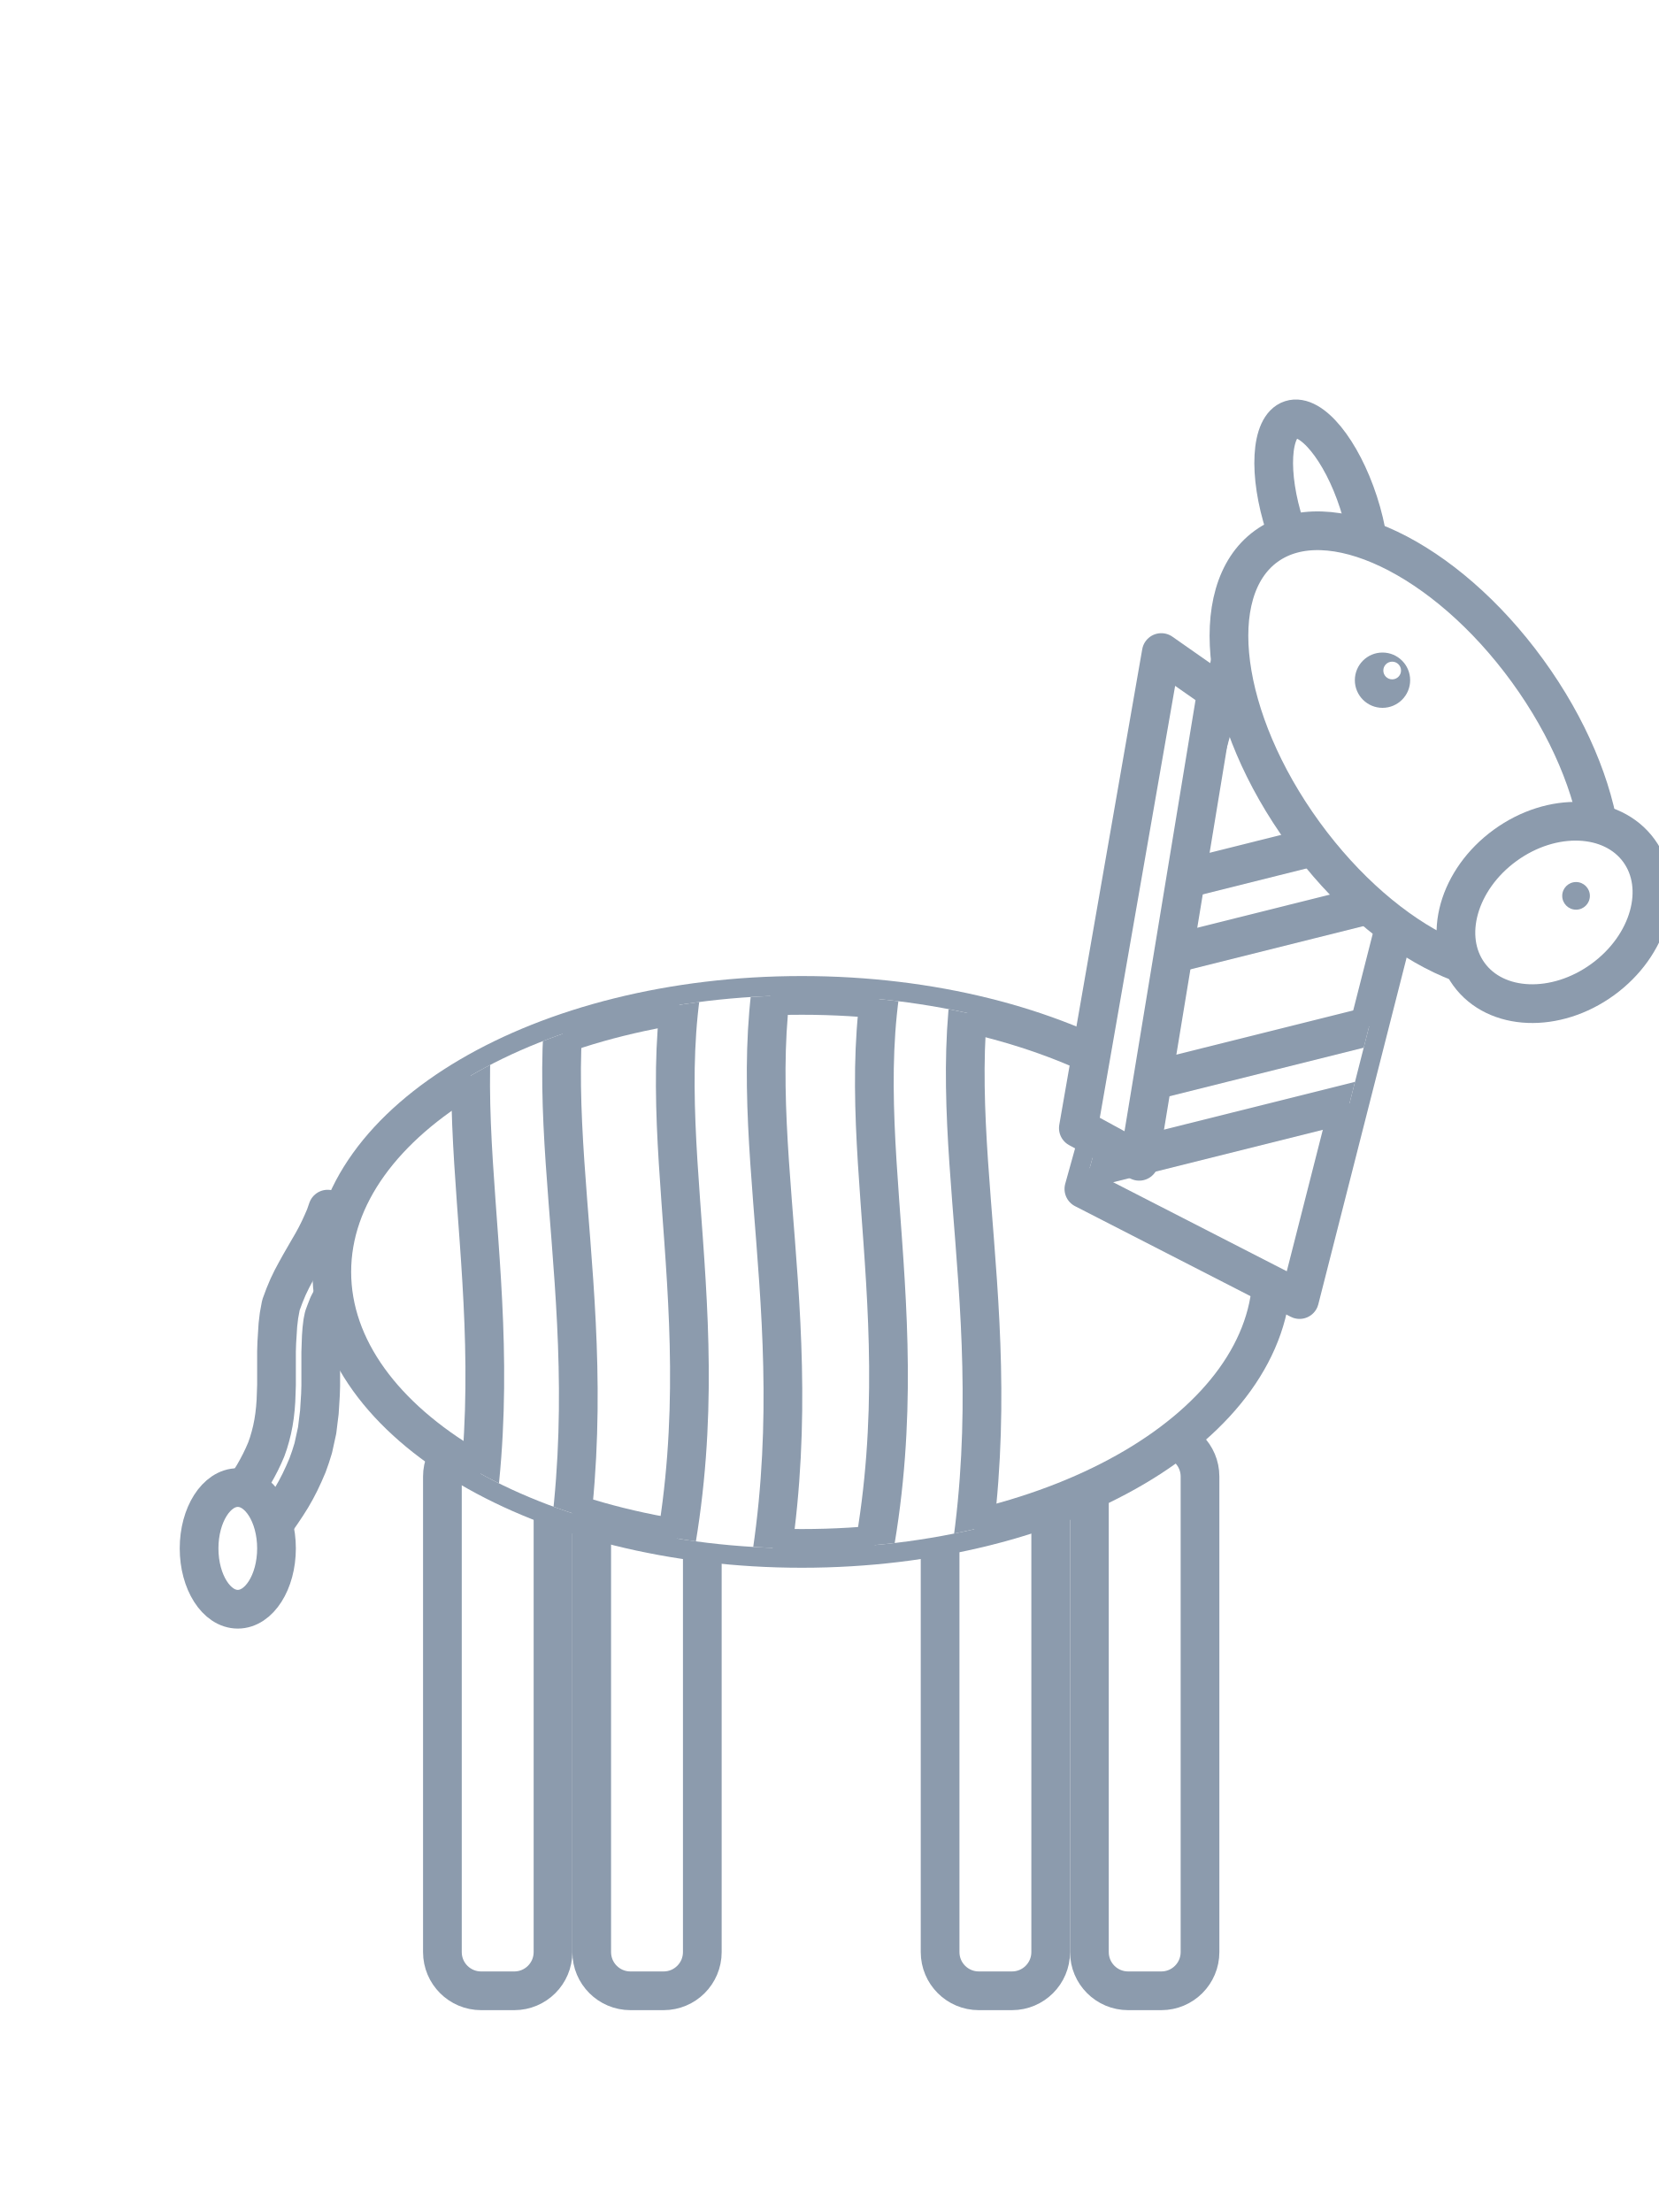
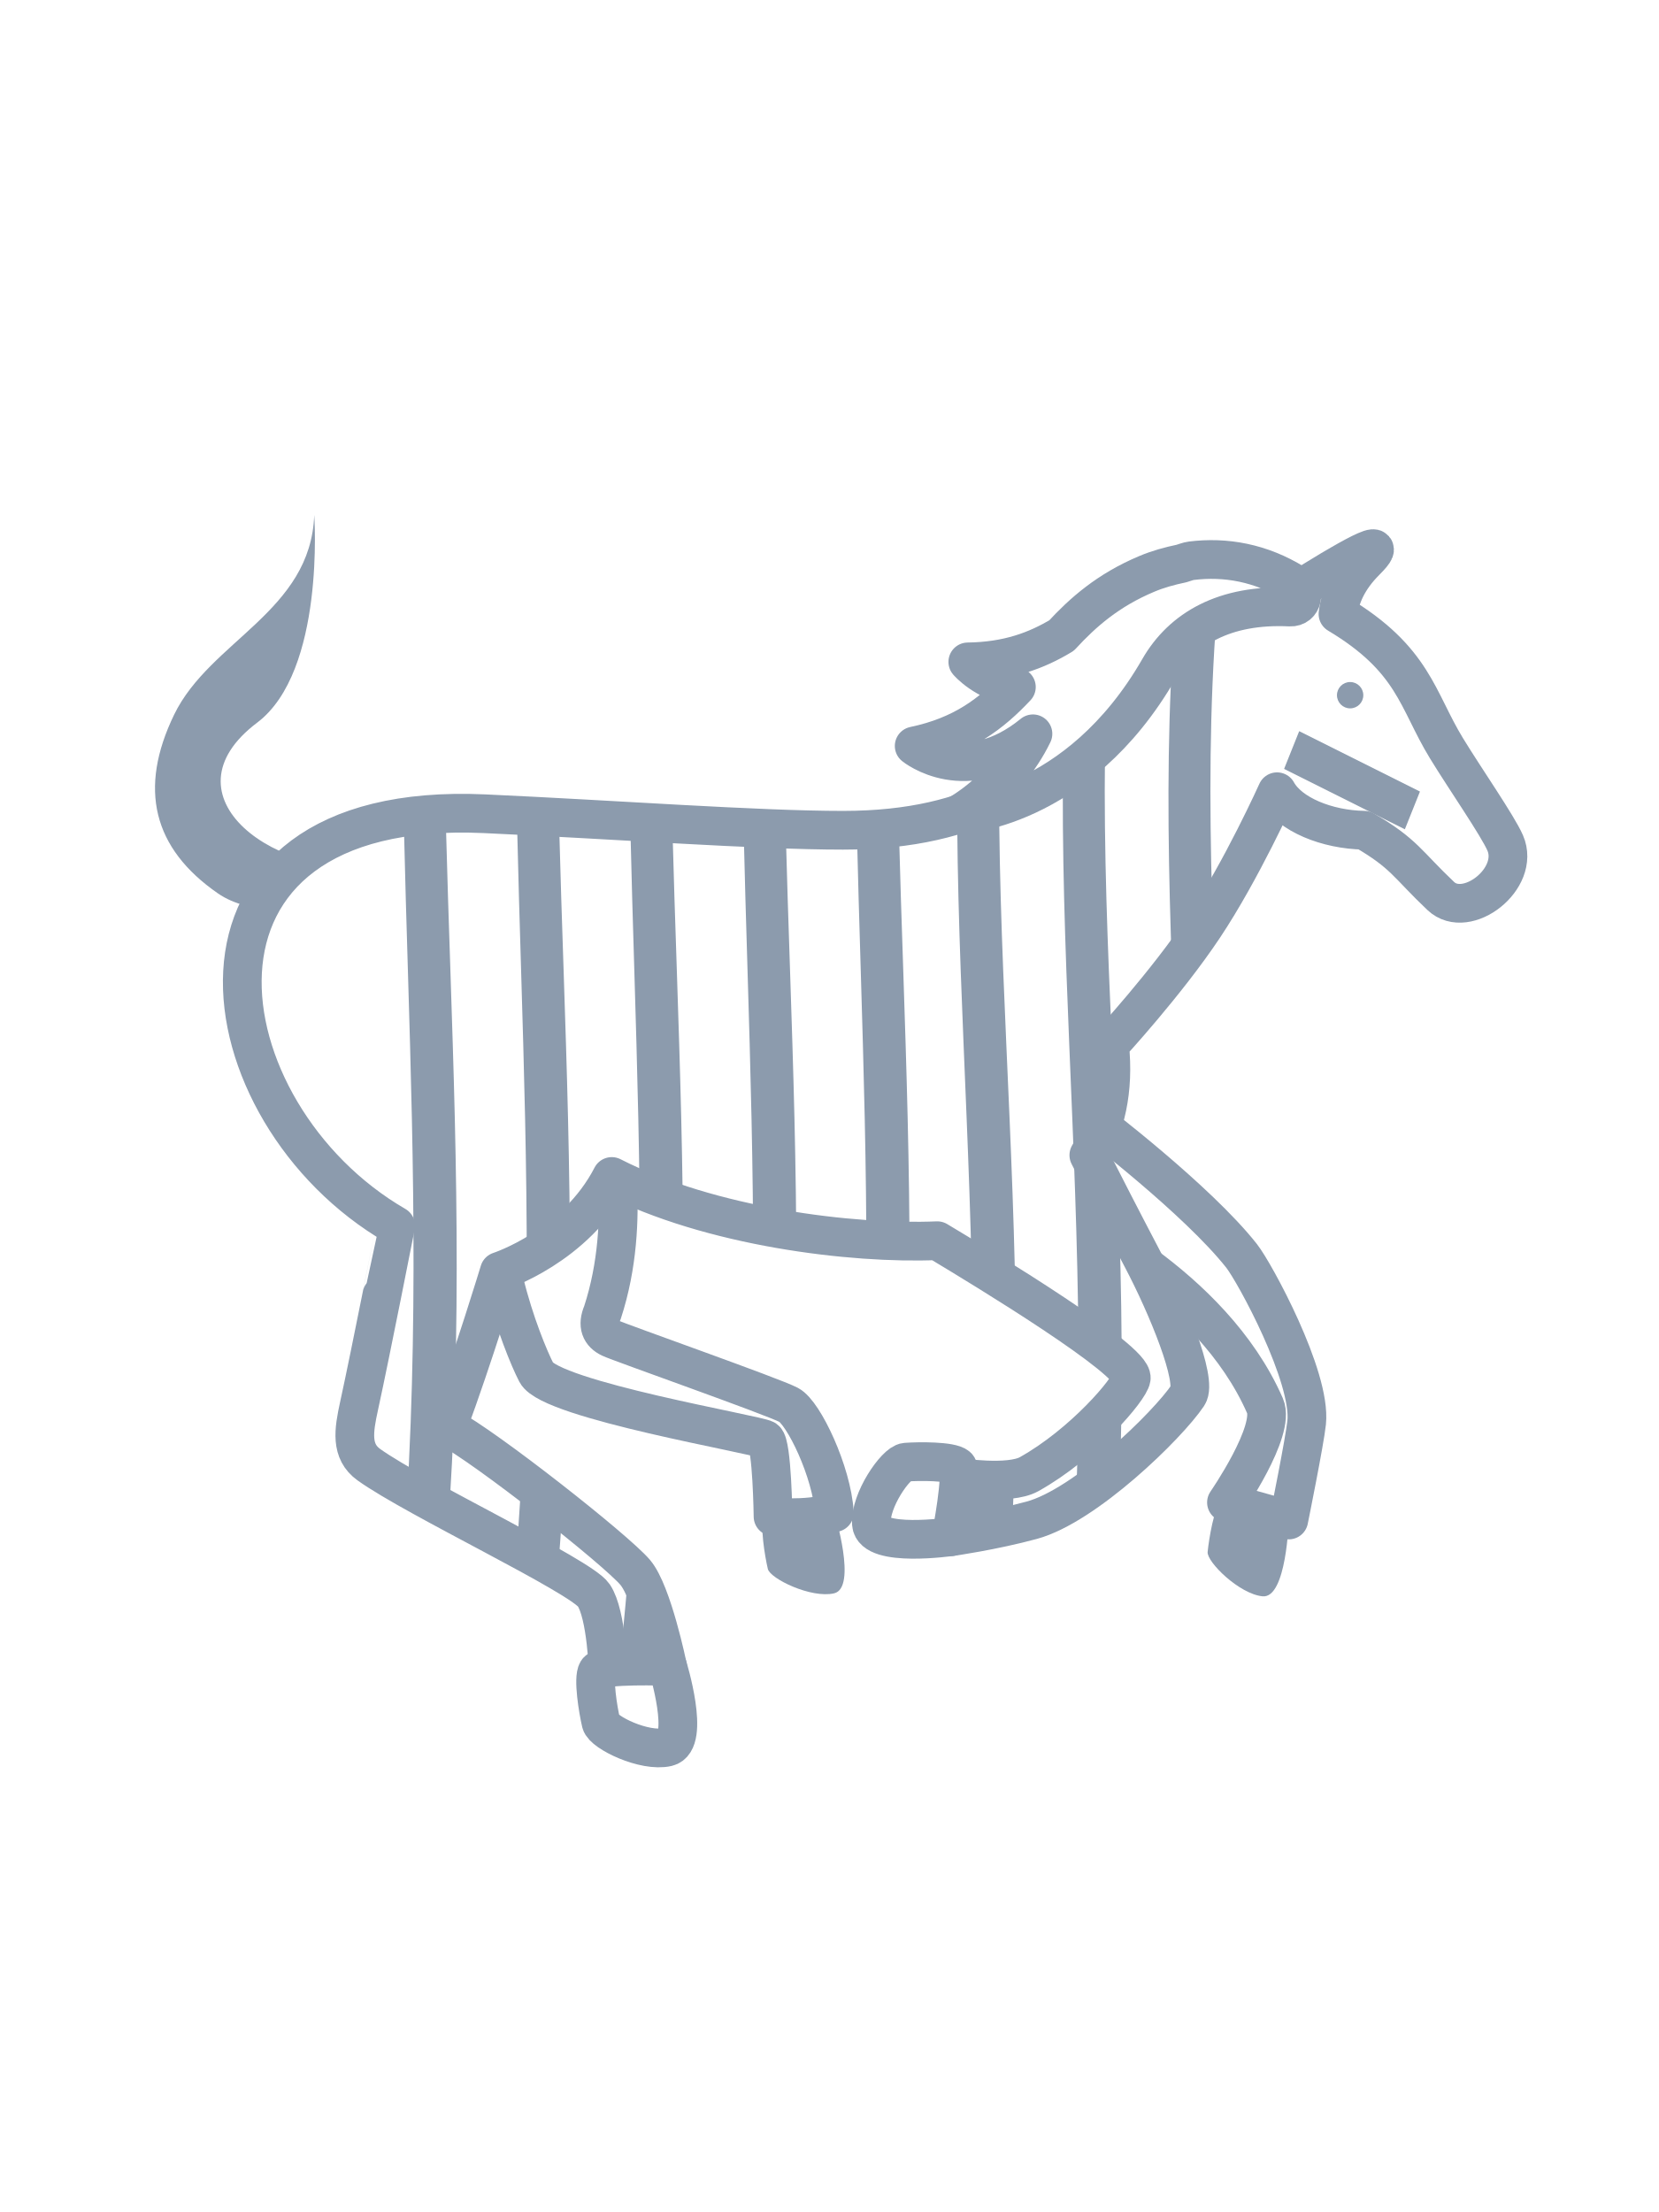
<svg xmlns="http://www.w3.org/2000/svg" width="96" height="128" viewBox="0 0 600 800">
  <defs>
-     <clipPath id="zb">
-       <ellipse cx="290" cy="460" rx="170" ry="100" />
-     </clipPath>
-     <clipPath id="zn">
-       <path d="M392 430 L446 236 L524 258 L470 470 Z" />
+     <clipPath id="zebra">
+       <path d="M27.188 11.188c-3.437.156-7.207.438-9.5.438-3.655 0-5.219-1.428-6.562-2.625C8.838 6.964 8.167 4.779 6 5.501c0 0-.632-.411-1.247-.778l-.261-.152c-.256-.148-.492-.276-.656-.347-.164-.072-.258-.087-.228-.01.019.051.093.143.236.286.472.472.675.95.728 1.395-2.01 1.202-2.093 2.276-2.871 3.552-.492.807-1.36 2.054-1.56 2.515-.412.948 1.024 2.052 1.706 1.407.893-.845.961-1.122 2.032-1.744.983-.016 1.975-.416 2.308-1.02 0 0 .938 2.083 1.938 3.583s2.5 3.125 2.5 3.125c-.131 1.227.12 2.176.549 2.922-.385.757-.924 1.807-1.417 2.745-.656 1.245-1.473 3.224-1.208 3.618.534.798 2.719 2.926 4.137 3.311 1.03.28 2.14.437 2.14.437l-.193-1.574s-1.343.213-1.875-.083c-1.427-.795-2.666-2.248-2.708-2.542-.07-.487 3.841-2.868 5.14-3.645 2.266.097 6.022-.369 8.626-1.702.958 1.86 2.978 2.513 2.978 2.513s.667 2.208 1.375 4.125c-1.017.533-4.468 3.254-4.975 3.854-.456.54-.856 2.49-.856 2.49.82.375 1.57.187 1.57.187s.039-1.562.385-2.073c.346-.511 4.701-2.559 5.958-3.458.492-.352.404-.903.262-1.552-.321-1.471-.97-4.781-.971-4.782 5.146-2.979 6.458-11.316-2.354-10.916z" />
    </clipPath>
  </defs>
  <rect width="600" height="800" fill="#FFFFFF" />
-   <g fill="#FFFFFF" stroke="#8C9BAD" stroke-width="14" stroke-linejoin="round" stroke-linecap="round">
-     <path d="M118.5 437.3 L117.6 439.9 L116.6 442.2 L115.5 444.6 L114.3 447.0 L113.0 449.4 L111.6 451.8 L110.1 454.4 L108.6 457.0 L107.1 459.7 L105.6 462.5 L104.2 465.4 L102.9 468.5 L101.6 472.0 L100.9 475.8 L100.5 479.2 L100.3 482.4 L100.1 485.6 L100.0 488.8 L100.0 491.9 L100.0 495.0 L100.0 498.0 L100.0 500.9 L99.9 503.8 L99.8 506.6 L99.6 509.3 L99.3 512.0 L98.9 514.6 L98.4 517.1 L97.8 519.5 L97.1 521.9 L96.3 524.2 L95.3 526.5 L94.2 528.8 L93.0 531.1 L91.7 533.4 L90.2 535.8 L88.7 538.1 L87.0 540.5 L85.3 542.9 L83.5 545.3 L96.5 554.7 L98.3 552.2 L100.1 549.7 L101.9 547.1 L103.7 544.4 L105.4 541.7 L107.0 538.9 L108.5 536.0 L109.9 533.0 L111.2 530.0 L112.3 526.9 L113.3 523.7 L114.0 520.5 L114.7 517.3 L115.1 514.0 L115.5 510.8 L115.7 507.6 L115.9 504.4 L116.0 501.2 L116.0 498.1 L116.0 495.0 L116.0 492.0 L116.0 489.1 L116.1 486.2 L116.2 483.4 L116.4 480.7 L116.7 478.2 L117.1 476.2 L117.8 474.3 L118.7 472.0 L119.9 469.7 L121.1 467.3 L122.5 464.9 L123.9 462.4 L125.5 459.8 L127.0 457.2 L128.5 454.4 L129.9 451.5 L131.3 448.6 L132.5 445.6 L133.5 442.7 Z" />
-     <ellipse cx="86" cy="560" rx="14" ry="22" />
-     <rect x="160" y="520" width="40" height="200" rx="14" />
-     <rect x="214" y="520" width="40" height="200" rx="14" />
-     <rect x="340" y="520" width="40" height="200" rx="14" />
-     <rect x="394" y="520" width="40" height="200" rx="14" />
-     <ellipse cx="290" cy="460" rx="170" ry="100" />
-     <g clip-path="url(#zb)">
-       <path d="M176 340 C 158 410, 190 480, 166 580 L 202 580 C 222 480, 192 410, 208 340 Z" />
-       <path d="M250 340 C 232 410, 264 480, 240 580 L 276 580 C 296 480, 266 410, 282 340 Z" />
-       <path d="M322 340 C 304 410, 336 480, 312 580 L 348 580 C 368 480, 338 410, 354 340 Z" />
+   <g transform="translate(550.00 186.23) scale(-13.6485 13.6485) translate(0.271 -3.270)">
+     <path d="M28.721 12.849s3.809 1.643 5.532.449c1.723-1.193 2.11-2.773 1.159-4.736-.951-1.961-3.623-2.732-3.712-5.292 0 0-.298 4.141 1.513 5.505 2.562 1.933-.446 4.21-3.522 3.828-3.078-.382-.97.246-.97.246z" fill="#8C9BAD" stroke="none" />
+     <path d="M23.875 19.375s-.628 2.542.187 5.03c.145.341.049.556-.208.678-.256.122-4.294 1.542-4.729 1.771-.396.208-1.142 1.78-1.208 2.854.844.218 1.625.104 1.625.104s.025-1.915.208-2.042c.183-.127 5.686-1.048 6.062-1.771s1.611-3.888.812-5.292c-.225-.395-.637-1.15-.637-1.15l-2.112-.182z" fill="#FFFFFF" stroke="#8C9BAD" stroke-width="1.026" stroke-linejoin="round" stroke-linecap="round" />
+     <path d="M17.917 29.708s-.616 1.993.008 2.138c.605.141 1.694-.388 1.755-.646.081-.343.216-1.179.098-1.366-.118-.186-1.861-.126-1.861-.126z" fill="#8C9BAD" stroke="none" />
+     <path d="M11.812 21.875l-.75-2.562s-2.766 2.105-3.938 3.594c-.344.437-1.847 3.198-1.722 4.413.05.488.474 2.583.474 2.583l1.651-.465s-1.312-1.896-1.021-2.562c1.428-3.263 5.306-5.001 5.306-5.001z" fill="#FFFFFF" stroke="#8C9BAD" stroke-width="1.026" stroke-linejoin="round" stroke-linecap="round" />
+     <path d="M7.679 29.424c-.172-.139-1.803.479-1.803.479s.057 2.085.695 2.022c.618-.061 1.48-.912 1.455-1.175-.034-.351-.175-1.187-.347-1.326z" fill="#8C9BAD" stroke="none" />
+     <path d="M27.188 11.188c-3.437.156-7.207.438-9.5.438-3.655 0-5.219-1.428-6.562-2.625C8.838 6.964 8.167 4.779 6 5.501c0 0-.632-.411-1.247-.778l-.261-.152c-.256-.148-.492-.276-.656-.347-.164-.072-.258-.087-.228-.01.019.051.093.143.236.286.472.472.675.95.728 1.395-2.01 1.202-2.093 2.276-2.871 3.552-.492.807-1.36 2.054-1.56 2.515-.412.948 1.024 2.052 1.706 1.407.893-.845.961-1.122 2.032-1.744.983-.016 1.975-.416 2.308-1.02 0 0 .938 2.083 1.938 3.583s2.5 3.125 2.5 3.125c-.131 1.227.12 2.176.549 2.922-.385.757-.924 1.807-1.417 2.745-.656 1.245-1.473 3.224-1.208 3.618.534.798 2.719 2.926 4.137 3.311 1.03.28 2.14.437 2.14.437l-.193-1.574s-1.343.213-1.875-.083c-1.427-.795-2.666-2.248-2.708-2.542-.07-.487 3.841-2.868 5.14-3.645 2.266.097 6.022-.369 8.626-1.702.958 1.86 2.978 2.513 2.978 2.513s.667 2.208 1.375 4.125c-1.017.533-4.468 3.254-4.975 3.854-.456.54-.856 2.49-.856 2.49.82.375 1.57.187 1.57.187s.039-1.562.385-2.073c.346-.511 4.701-2.559 5.958-3.458.492-.352.404-.903.262-1.552-.321-1.471-.97-4.781-.971-4.782 5.146-2.979 6.458-11.316-2.354-10.916z" fill="#FFFFFF" stroke="#8C9BAD" stroke-width="1.026" stroke-linejoin="round" stroke-linecap="round" />
+     <g clip-path="url(#zebra)">
+       <path d="M7.6 4 C 8.8 14, 6.4 24, 8.2 36 l1.1 0 C 7.6 24, 9.9 14, 8.7 4 Z" fill="#8C9BAD" stroke="none" />
+       <path d="M10.4 4 C 11.6 14, 9.2 24, 11.0 36 l1.1 0 C 10.4 24, 12.7 14, 11.5 4 Z" fill="#8C9BAD" stroke="none" />
+       <path d="M13.2 4 C 14.4 14, 12.0 24, 13.8 36 l1.1 0 C 13.2 24, 15.5 14, 14.3 4 Z" fill="#8C9BAD" stroke="none" />
+       <path d="M16.2 4 C 16.6 14, 15.0 24, 16.8 36 l1.1 0 C 16.2 24, 17.7 14, 17.3 4 Z" fill="#8C9BAD" stroke="none" />
+       <path d="M19.2 4 C 19.6 14, 18.0 24, 19.8 36 l1.1 0 C 19.2 24, 20.7 14, 20.3 4 Z" fill="#8C9BAD" stroke="none" />
+       <path d="M22.2 4 C 22.6 14, 21.0 24, 22.8 36 l1.1 0 C 22.2 24, 23.7 14, 23.3 4 Z" fill="#8C9BAD" stroke="none" />
+       <path d="M25.2 4 C 25.6 14, 24.0 24, 25.8 36 l1.1 0 C 25.2 24, 26.7 14, 26.3 4 Z" fill="#8C9BAD" stroke="none" />
+       <path d="M28.2 4 C 28.6 14, 27.0 24, 28.8 36 l1.1 0 C 28.2 24, 29.7 14, 29.3 4 Z" fill="#8C9BAD" stroke="none" />
+       <path d="M2.4 10.6 l3.2 -1.6 l0.4 1 l-3.2 1.6 Z M3.2 12.8 l3.6 -1.6 l0.4 1 l-3.6 1.6 Z" fill="#8C9BAD" stroke="none" />
    </g>
-     <path d="M392 430 L446 236 L524 258 L470 470 Z" />
-     <g clip-path="url(#zn)">
-       <path d="M380 330 L540 290 L540 316 L380 356 Z" />
-       <path d="M380 400 L540 360 L540 386 L380 426 Z" />
-     </g>
-     <path d="M440 250 L412 420 L390 408 L420 236 Z" />
-     <ellipse cx="478" cy="186" rx="14" ry="36" transform="rotate(-18 478 186)" />
-     <ellipse cx="512" cy="272" rx="50" ry="92" transform="rotate(-36 512 272)" />
-     <ellipse cx="562" cy="330" rx="38" ry="30" transform="rotate(-36 562 330)" />
-     <circle cx="500" cy="246" r="10" fill="#8C9BAD" stroke="none" />
-     <circle cx="503.5" cy="242.5" r="3.2" fill="#FFFFFF" stroke="none" />
-     <circle cx="570" cy="324" r="5" fill="#8C9BAD" stroke="none" />
+     <path d="M22.336 33.782s-.616 1.993.008 2.138c.605.141 1.694-.388 1.755-.646.081-.343.216-1.179.098-1.366-.118-.187-1.861-.126-1.861-.126zm-7.676-5.296c-.167.146.164 1.859.164 1.859s2.064.299 2.111-.34c.045-.62-.647-1.614-.91-1.634-.351-.027-1.198-.031-1.365.115z" fill="#FFFFFF" stroke="#8C9BAD" stroke-width="1.026" stroke-linejoin="round" stroke-linecap="round" />
+     <circle cx="4.25" cy="8.047" r=".349" fill="#8C9BAD" stroke="none" />
+     <path d="M12.655 9.07c1.773 1.446 3.147.322 3.147.322-1.295-.271-2.056-.867-2.708-1.562.835-.131 1.287-.666 1.287-.666-1.061-.013-1.824-.3-2.485-.699-.565-.614-1.233-1.202-2.254-1.631-.294-.125-.606-.21-.922-.276-.086-.025-.178-.063-.258-.073-.906-.114-1.845.051-2.737.603-.322.2-.214.639.117.623 1.741-.085 2.866.582 3.47 1.633 2.169 3.772 5.344 3.875 5.344 3.875s-1.29-.688-2.001-2.149z" fill="#FFFFFF" stroke="#8C9BAD" stroke-width="1.026" stroke-linejoin="round" stroke-linecap="round" />
  </g>
</svg>
